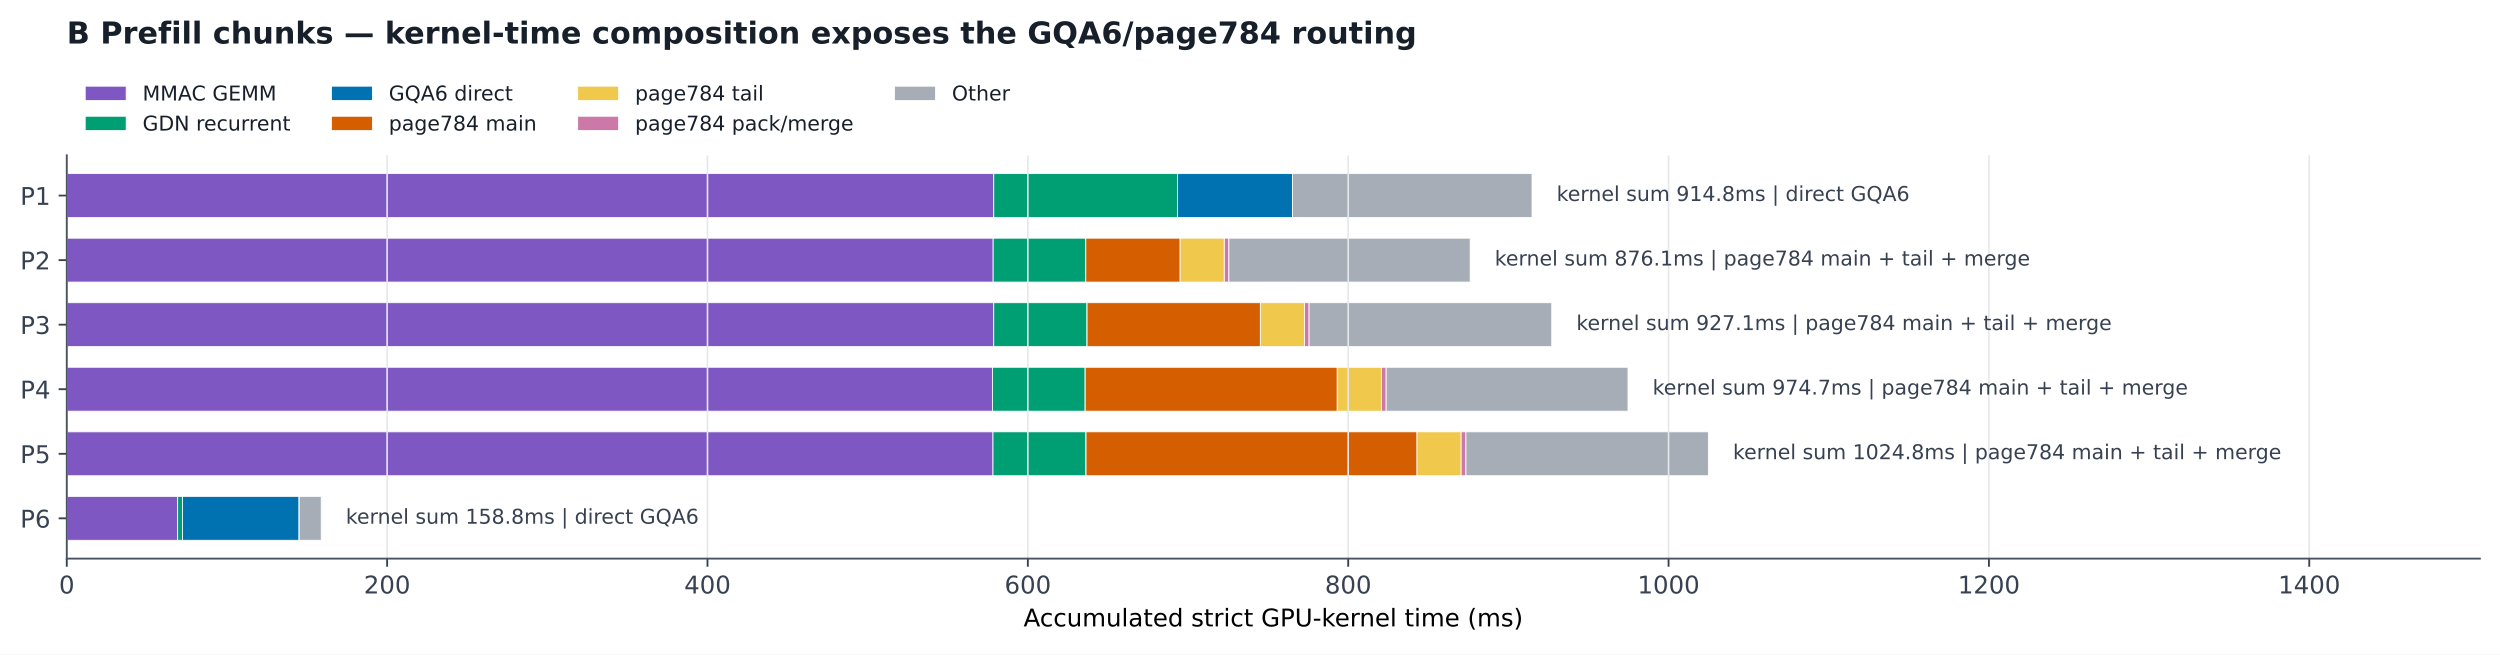
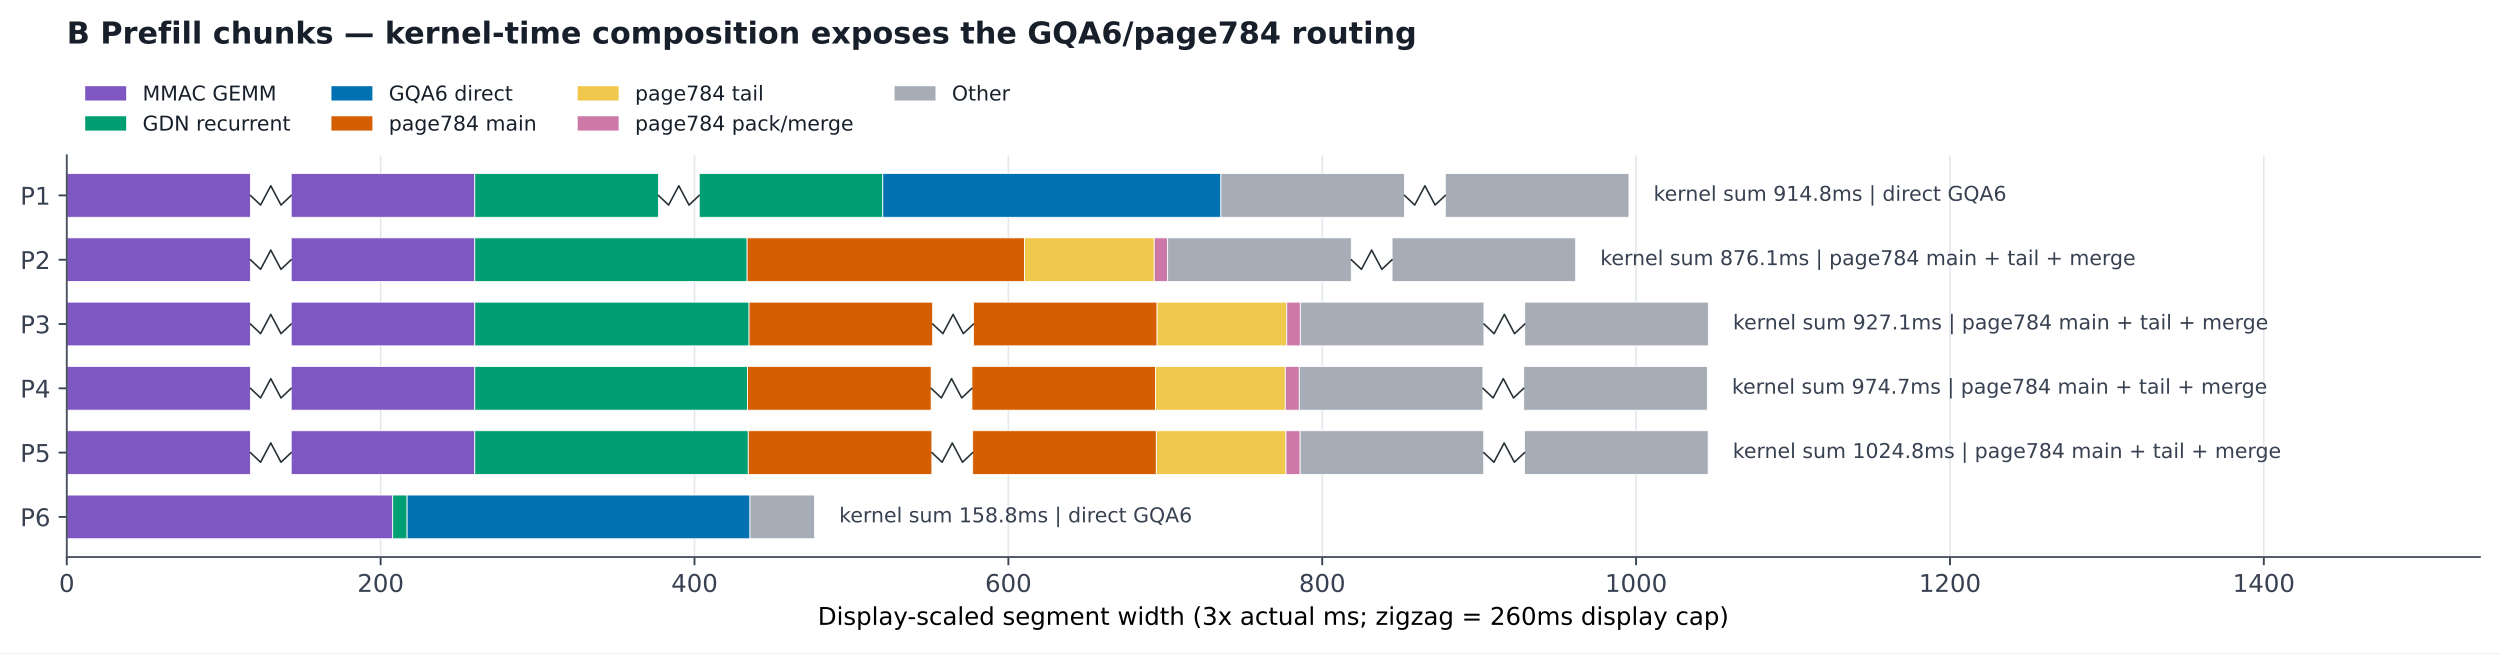
- <svg xmlns="http://www.w3.org/2000/svg" xmlns:xlink="http://www.w3.org/1999/xlink" width="1074.13pt" height="281.246pt" viewBox="0 0 1074.13 281.246" version="1.1">
+ <svg xmlns="http://www.w3.org/2000/svg" xmlns:xlink="http://www.w3.org/1999/xlink" width="1074.13pt" height="280.566pt" viewBox="0 0 1074.13 280.566" version="1.1">
  <defs>
    <style type="text/css">*{stroke-linejoin: round; stroke-linecap: butt}</style>
  </defs>
  <g id="figure_1">
    <g id="patch_1">
-       <path d="M 0 281.246 L 1074.13 281.246 L 1074.13 0 L 0 0 z " style="fill: #ffffff" />
+       <path d="M 0 280.566 L 1074.13 280.566 L 1074.13 0 L 0 0 z " style="fill: #ffffff" />
    </g>
    <g id="axes_1">
      <g id="patch_2">
-         <path d="M 28.69 240.006 L 1065.49 240.006 L 1065.49 66.72 L 28.69 66.72 z " style="fill: #ffffff" />
-       </g>
-       <g id="patch_3">
-         <path d="M 28.69 74.597 L 426.975 74.597 L 426.975 93.456 L 28.69 93.456 z " clip-path="url(#p456d6f9f83)" style="fill: #7e57c2; stroke: #ffffff; stroke-width: 0.35; stroke-linejoin: miter" />
-       </g>
-       <g id="patch_4">
-         <path d="M 28.69 102.331 L 426.709 102.331 L 426.709 121.191 L 28.69 121.191 z " clip-path="url(#p456d6f9f83)" style="fill: #7e57c2; stroke: #ffffff; stroke-width: 0.35; stroke-linejoin: miter" />
-       </g>
-       <g id="patch_5">
-         <path d="M 28.69 130.066 L 426.97 130.066 L 426.97 148.925 L 28.69 148.925 z " clip-path="url(#p456d6f9f83)" style="fill: #7e57c2; stroke: #ffffff; stroke-width: 0.35; stroke-linejoin: miter" />
-       </g>
-       <g id="patch_6">
-         <path d="M 28.69 157.8 L 426.386 157.8 L 426.386 176.66 L 28.69 176.66 z " clip-path="url(#p456d6f9f83)" style="fill: #7e57c2; stroke: #ffffff; stroke-width: 0.35; stroke-linejoin: miter" />
-       </g>
-       <g id="patch_7">
-         <path d="M 28.69 185.535 L 426.639 185.535 L 426.639 204.395 L 28.69 204.395 z " clip-path="url(#p456d6f9f83)" style="fill: #7e57c2; stroke: #ffffff; stroke-width: 0.35; stroke-linejoin: miter" />
-       </g>
-       <g id="patch_8">
-         <path d="M 28.69 213.27 L 76.334 213.27 L 76.334 232.129 L 28.69 232.129 z " clip-path="url(#p456d6f9f83)" style="fill: #7e57c2; stroke: #ffffff; stroke-width: 0.35; stroke-linejoin: miter" />
-       </g>
-       <g id="patch_9">
-         <path d="M 426.975 74.597 L 505.906 74.597 L 505.906 93.456 L 426.975 93.456 z " clip-path="url(#p456d6f9f83)" style="fill: #009e73; stroke: #ffffff; stroke-width: 0.35; stroke-linejoin: miter" />
-       </g>
-       <g id="patch_10">
-         <path d="M 426.709 102.331 L 466.52 102.331 L 466.52 121.191 L 426.709 121.191 z " clip-path="url(#p456d6f9f83)" style="fill: #009e73; stroke: #ffffff; stroke-width: 0.35; stroke-linejoin: miter" />
-       </g>
-       <g id="patch_11">
-         <path d="M 426.97 130.066 L 467.063 130.066 L 467.063 148.925 L 426.97 148.925 z " clip-path="url(#p456d6f9f83)" style="fill: #009e73; stroke: #ffffff; stroke-width: 0.35; stroke-linejoin: miter" />
-       </g>
-       <g id="patch_12">
-         <path d="M 426.386 157.8 L 466.254 157.8 L 466.254 176.66 L 426.386 176.66 z " clip-path="url(#p456d6f9f83)" style="fill: #009e73; stroke: #ffffff; stroke-width: 0.35; stroke-linejoin: miter" />
-       </g>
-       <g id="patch_13">
-         <path d="M 426.639 185.535 L 466.616 185.535 L 466.616 204.395 L 426.639 204.395 z " clip-path="url(#p456d6f9f83)" style="fill: #009e73; stroke: #ffffff; stroke-width: 0.35; stroke-linejoin: miter" />
-       </g>
-       <g id="patch_14">
-         <path d="M 76.334 213.27 L 78.44 213.27 L 78.44 232.129 L 76.334 232.129 z " clip-path="url(#p456d6f9f83)" style="fill: #009e73; stroke: #ffffff; stroke-width: 0.35; stroke-linejoin: miter" />
-       </g>
-       <g id="patch_15">
-         <path d="M 505.906 74.597 L 555.328 74.597 L 555.328 93.456 L 505.906 93.456 z " clip-path="url(#p456d6f9f83)" style="fill: #0072b2; stroke: #ffffff; stroke-width: 0.35; stroke-linejoin: miter" />
-       </g>
-       <g id="patch_16">
-         <path d="M 466.52 102.331 L 466.52 102.331 L 466.52 121.191 L 466.52 121.191 z " clip-path="url(#p456d6f9f83)" style="fill: #0072b2; stroke: #ffffff; stroke-width: 0.35; stroke-linejoin: miter" />
-       </g>
-       <g id="patch_17">
-         <path d="M 467.063 130.066 L 467.063 130.066 L 467.063 148.925 L 467.063 148.925 z " clip-path="url(#p456d6f9f83)" style="fill: #0072b2; stroke: #ffffff; stroke-width: 0.35; stroke-linejoin: miter" />
-       </g>
-       <g id="patch_18">
-         <path d="M 466.254 157.8 L 466.254 157.8 L 466.254 176.66 L 466.254 176.66 z " clip-path="url(#p456d6f9f83)" style="fill: #0072b2; stroke: #ffffff; stroke-width: 0.35; stroke-linejoin: miter" />
-       </g>
-       <g id="patch_19">
-         <path d="M 466.616 185.535 L 466.616 185.535 L 466.616 204.395 L 466.616 204.395 z " clip-path="url(#p456d6f9f83)" style="fill: #0072b2; stroke: #ffffff; stroke-width: 0.35; stroke-linejoin: miter" />
-       </g>
-       <g id="patch_20">
-         <path d="M 78.44 213.27 L 128.56 213.27 L 128.56 232.129 L 78.44 232.129 z " clip-path="url(#p456d6f9f83)" style="fill: #0072b2; stroke: #ffffff; stroke-width: 0.35; stroke-linejoin: miter" />
-       </g>
-       <g id="patch_21">
-         <path d="M 555.328 74.597 L 555.328 74.597 L 555.328 93.456 L 555.328 93.456 z " clip-path="url(#p456d6f9f83)" style="fill: #d55e00; stroke: #ffffff; stroke-width: 0.35; stroke-linejoin: miter" />
-       </g>
-       <g id="patch_22">
-         <path d="M 466.52 102.331 L 507.053 102.331 L 507.053 121.191 L 466.52 121.191 z " clip-path="url(#p456d6f9f83)" style="fill: #d55e00; stroke: #ffffff; stroke-width: 0.35; stroke-linejoin: miter" />
-       </g>
-       <g id="patch_23">
-         <path d="M 467.063 130.066 L 541.512 130.066 L 541.512 148.925 L 467.063 148.925 z " clip-path="url(#p456d6f9f83)" style="fill: #d55e00; stroke: #ffffff; stroke-width: 0.35; stroke-linejoin: miter" />
-       </g>
-       <g id="patch_24">
-         <path d="M 466.254 157.8 L 574.546 157.8 L 574.546 176.66 L 466.254 176.66 z " clip-path="url(#p456d6f9f83)" style="fill: #d55e00; stroke: #ffffff; stroke-width: 0.35; stroke-linejoin: miter" />
-       </g>
-       <g id="patch_25">
-         <path d="M 466.616 185.535 L 608.819 185.535 L 608.819 204.395 L 466.616 204.395 z " clip-path="url(#p456d6f9f83)" style="fill: #d55e00; stroke: #ffffff; stroke-width: 0.35; stroke-linejoin: miter" />
-       </g>
-       <g id="patch_26">
-         <path d="M 128.56 213.27 L 128.56 213.27 L 128.56 232.129 L 128.56 232.129 z " clip-path="url(#p456d6f9f83)" style="fill: #d55e00; stroke: #ffffff; stroke-width: 0.35; stroke-linejoin: miter" />
-       </g>
-       <g id="patch_27">
-         <path d="M 555.328 74.597 L 555.328 74.597 L 555.328 93.456 L 555.328 93.456 z " clip-path="url(#p456d6f9f83)" style="fill: #f0c84b; stroke: #ffffff; stroke-width: 0.35; stroke-linejoin: miter" />
-       </g>
-       <g id="patch_28">
-         <path d="M 507.053 102.331 L 526.021 102.331 L 526.021 121.191 L 507.053 121.191 z " clip-path="url(#p456d6f9f83)" style="fill: #f0c84b; stroke: #ffffff; stroke-width: 0.35; stroke-linejoin: miter" />
-       </g>
-       <g id="patch_29">
-         <path d="M 541.512 130.066 L 560.47 130.066 L 560.47 148.925 L 541.512 148.925 z " clip-path="url(#p456d6f9f83)" style="fill: #f0c84b; stroke: #ffffff; stroke-width: 0.35; stroke-linejoin: miter" />
-       </g>
-       <g id="patch_30">
-         <path d="M 574.546 157.8 L 593.507 157.8 L 593.507 176.66 L 574.546 176.66 z " clip-path="url(#p456d6f9f83)" style="fill: #f0c84b; stroke: #ffffff; stroke-width: 0.35; stroke-linejoin: miter" />
-       </g>
-       <g id="patch_31">
-         <path d="M 608.819 185.535 L 627.777 185.535 L 627.777 204.395 L 608.819 204.395 z " clip-path="url(#p456d6f9f83)" style="fill: #f0c84b; stroke: #ffffff; stroke-width: 0.35; stroke-linejoin: miter" />
-       </g>
-       <g id="patch_32">
-         <path d="M 128.56 213.27 L 128.56 213.27 L 128.56 232.129 L 128.56 232.129 z " clip-path="url(#p456d6f9f83)" style="fill: #f0c84b; stroke: #ffffff; stroke-width: 0.35; stroke-linejoin: miter" />
-       </g>
-       <g id="patch_33">
-         <path d="M 555.328 74.597 L 555.328 74.597 L 555.328 93.456 L 555.328 93.456 z " clip-path="url(#p456d6f9f83)" style="fill: #cc79a7; stroke: #ffffff; stroke-width: 0.35; stroke-linejoin: miter" />
-       </g>
-       <g id="patch_34">
-         <path d="M 526.021 102.331 L 527.989 102.331 L 527.989 121.191 L 526.021 121.191 z " clip-path="url(#p456d6f9f83)" style="fill: #cc79a7; stroke: #ffffff; stroke-width: 0.35; stroke-linejoin: miter" />
-       </g>
-       <g id="patch_35">
-         <path d="M 560.47 130.066 L 562.45 130.066 L 562.45 148.925 L 560.47 148.925 z " clip-path="url(#p456d6f9f83)" style="fill: #cc79a7; stroke: #ffffff; stroke-width: 0.35; stroke-linejoin: miter" />
-       </g>
-       <g id="patch_36">
-         <path d="M 593.507 157.8 L 595.558 157.8 L 595.558 176.66 L 593.507 176.66 z " clip-path="url(#p456d6f9f83)" style="fill: #cc79a7; stroke: #ffffff; stroke-width: 0.35; stroke-linejoin: miter" />
-       </g>
-       <g id="patch_37">
-         <path d="M 627.777 185.535 L 629.844 185.535 L 629.844 204.395 L 627.777 204.395 z " clip-path="url(#p456d6f9f83)" style="fill: #cc79a7; stroke: #ffffff; stroke-width: 0.35; stroke-linejoin: miter" />
-       </g>
-       <g id="patch_38">
-         <path d="M 128.56 213.27 L 128.56 213.27 L 128.56 232.129 L 128.56 232.129 z " clip-path="url(#p456d6f9f83)" style="fill: #cc79a7; stroke: #ffffff; stroke-width: 0.35; stroke-linejoin: miter" />
-       </g>
-       <g id="patch_39">
-         <path d="M 555.328 74.597 L 658.229 74.597 L 658.229 93.456 L 555.328 93.456 z " clip-path="url(#p456d6f9f83)" style="fill: #a7adb7; stroke: #ffffff; stroke-width: 0.35; stroke-linejoin: miter" />
-       </g>
-       <g id="patch_40">
-         <path d="M 527.989 102.331 L 631.649 102.331 L 631.649 121.191 L 527.989 121.191 z " clip-path="url(#p456d6f9f83)" style="fill: #a7adb7; stroke: #ffffff; stroke-width: 0.35; stroke-linejoin: miter" />
-       </g>
-       <g id="patch_41">
-         <path d="M 562.45 130.066 L 666.715 130.066 L 666.715 148.925 L 562.45 148.925 z " clip-path="url(#p456d6f9f83)" style="fill: #a7adb7; stroke: #ffffff; stroke-width: 0.35; stroke-linejoin: miter" />
-       </g>
-       <g id="patch_42">
-         <path d="M 595.558 157.8 L 699.469 157.8 L 699.469 176.66 L 595.558 176.66 z " clip-path="url(#p456d6f9f83)" style="fill: #a7adb7; stroke: #ffffff; stroke-width: 0.35; stroke-linejoin: miter" />
-       </g>
-       <g id="patch_43">
-         <path d="M 629.844 185.535 L 733.996 185.535 L 733.996 204.395 L 629.844 204.395 z " clip-path="url(#p456d6f9f83)" style="fill: #a7adb7; stroke: #ffffff; stroke-width: 0.35; stroke-linejoin: miter" />
-       </g>
-       <g id="patch_44">
-         <path d="M 128.56 213.27 L 138.006 213.27 L 138.006 232.129 L 128.56 232.129 z " clip-path="url(#p456d6f9f83)" style="fill: #a7adb7; stroke: #ffffff; stroke-width: 0.35; stroke-linejoin: miter" />
+         <path d="M 28.69 239.326 L 1065.49 239.326 L 1065.49 66.72 L 28.69 66.72 z " style="fill: #ffffff" />
      </g>
      <g id="matplotlib.axis_1">
        <g id="xtick_1">
          <g id="line2d_1">
-             <path d="M 28.69 240.006 L 28.69 66.72 " clip-path="url(#p456d6f9f83)" style="fill: none; stroke: #e5e7eb; stroke-width: 0.7; stroke-linecap: square" />
+             <path d="M 28.69 239.326 L 28.69 66.72 " clip-path="url(#p2d5be655ff)" style="fill: none; stroke: #e5e7eb; stroke-width: 0.7; stroke-linecap: square" />
          </g>
          <g id="line2d_2">
            <defs>
              <path id="mfb2130f386" d="M 0 0 L 0 3.5 " style="stroke: #374151; stroke-width: 0.8" />
            </defs>
            <g>
-               <use xlink:href="#mfb2130f386" x="28.69" y="240.006" style="fill: #374151; stroke: #374151; stroke-width: 0.8" />
+               <use xlink:href="#mfb2130f386" x="28.69" y="239.326" style="fill: #374151; stroke: #374151; stroke-width: 0.8" />
            </g>
          </g>
          <g id="text_1">
-             <text style="font-size: 10.5px; font-family: 'DejaVu Sans'; text-anchor: middle; fill: #374151" x="28.69" y="254.984" transform="rotate(-0 28.69 254.9841)">0</text>
+             <text style="font-size: 10.5px; font-family: 'DejaVu Sans'; text-anchor: middle; fill: #374151" x="28.69" y="254.304" transform="rotate(-0 28.69 254.3041)">0</text>
          </g>
        </g>
        <g id="xtick_2">
          <g id="line2d_3">
-             <path d="M 166.331 240.006 L 166.331 66.72 " clip-path="url(#p456d6f9f83)" style="fill: none; stroke: #e5e7eb; stroke-width: 0.7; stroke-linecap: square" />
+             <path d="M 163.542 239.326 L 163.542 66.72 " clip-path="url(#p2d5be655ff)" style="fill: none; stroke: #e5e7eb; stroke-width: 0.7; stroke-linecap: square" />
          </g>
          <g id="line2d_4">
            <g>
-               <use xlink:href="#mfb2130f386" x="166.331" y="240.006" style="fill: #374151; stroke: #374151; stroke-width: 0.8" />
+               <use xlink:href="#mfb2130f386" x="163.542" y="239.326" style="fill: #374151; stroke: #374151; stroke-width: 0.8" />
            </g>
          </g>
          <g id="text_2">
-             <text style="font-size: 10.5px; font-family: 'DejaVu Sans'; text-anchor: middle; fill: #374151" x="166.331" y="254.984" transform="rotate(-0 166.3314 254.9841)">200</text>
+             <text style="font-size: 10.5px; font-family: 'DejaVu Sans'; text-anchor: middle; fill: #374151" x="163.542" y="254.304" transform="rotate(-0 163.542 254.3041)">200</text>
          </g>
        </g>
        <g id="xtick_3">
          <g id="line2d_5">
-             <path d="M 303.973 240.006 L 303.973 66.72 " clip-path="url(#p456d6f9f83)" style="fill: none; stroke: #e5e7eb; stroke-width: 0.7; stroke-linecap: square" />
+             <path d="M 298.394 239.326 L 298.394 66.72 " clip-path="url(#p2d5be655ff)" style="fill: none; stroke: #e5e7eb; stroke-width: 0.7; stroke-linecap: square" />
          </g>
          <g id="line2d_6">
            <g>
-               <use xlink:href="#mfb2130f386" x="303.973" y="240.006" style="fill: #374151; stroke: #374151; stroke-width: 0.8" />
+               <use xlink:href="#mfb2130f386" x="298.394" y="239.326" style="fill: #374151; stroke: #374151; stroke-width: 0.8" />
            </g>
          </g>
          <g id="text_3">
-             <text style="font-size: 10.5px; font-family: 'DejaVu Sans'; text-anchor: middle; fill: #374151" x="303.973" y="254.984" transform="rotate(-0 303.9728 254.9841)">400</text>
+             <text style="font-size: 10.5px; font-family: 'DejaVu Sans'; text-anchor: middle; fill: #374151" x="298.394" y="254.304" transform="rotate(-0 298.394 254.3041)">400</text>
          </g>
        </g>
        <g id="xtick_4">
          <g id="line2d_7">
-             <path d="M 441.614 240.006 L 441.614 66.72 " clip-path="url(#p456d6f9f83)" style="fill: none; stroke: #e5e7eb; stroke-width: 0.7; stroke-linecap: square" />
+             <path d="M 433.246 239.326 L 433.246 66.72 " clip-path="url(#p2d5be655ff)" style="fill: none; stroke: #e5e7eb; stroke-width: 0.7; stroke-linecap: square" />
          </g>
          <g id="line2d_8">
            <g>
-               <use xlink:href="#mfb2130f386" x="441.614" y="240.006" style="fill: #374151; stroke: #374151; stroke-width: 0.8" />
+               <use xlink:href="#mfb2130f386" x="433.246" y="239.326" style="fill: #374151; stroke: #374151; stroke-width: 0.8" />
            </g>
          </g>
          <g id="text_4">
-             <text style="font-size: 10.5px; font-family: 'DejaVu Sans'; text-anchor: middle; fill: #374151" x="441.614" y="254.984" transform="rotate(-0 441.6141 254.9841)">600</text>
+             <text style="font-size: 10.5px; font-family: 'DejaVu Sans'; text-anchor: middle; fill: #374151" x="433.246" y="254.304" transform="rotate(-0 433.246 254.3041)">600</text>
          </g>
        </g>
        <g id="xtick_5">
          <g id="line2d_9">
-             <path d="M 579.256 240.006 L 579.256 66.72 " clip-path="url(#p456d6f9f83)" style="fill: none; stroke: #e5e7eb; stroke-width: 0.7; stroke-linecap: square" />
+             <path d="M 568.098 239.326 L 568.098 66.72 " clip-path="url(#p2d5be655ff)" style="fill: none; stroke: #e5e7eb; stroke-width: 0.7; stroke-linecap: square" />
          </g>
          <g id="line2d_10">
            <g>
-               <use xlink:href="#mfb2130f386" x="579.256" y="240.006" style="fill: #374151; stroke: #374151; stroke-width: 0.8" />
+               <use xlink:href="#mfb2130f386" x="568.098" y="239.326" style="fill: #374151; stroke: #374151; stroke-width: 0.8" />
            </g>
          </g>
          <g id="text_5">
-             <text style="font-size: 10.5px; font-family: 'DejaVu Sans'; text-anchor: middle; fill: #374151" x="579.256" y="254.984" transform="rotate(-0 579.2555 254.9841)">800</text>
+             <text style="font-size: 10.5px; font-family: 'DejaVu Sans'; text-anchor: middle; fill: #374151" x="568.098" y="254.304" transform="rotate(-0 568.098 254.3041)">800</text>
          </g>
        </g>
        <g id="xtick_6">
          <g id="line2d_11">
-             <path d="M 716.897 240.006 L 716.897 66.72 " clip-path="url(#p456d6f9f83)" style="fill: none; stroke: #e5e7eb; stroke-width: 0.7; stroke-linecap: square" />
+             <path d="M 702.95 239.326 L 702.95 66.72 " clip-path="url(#p2d5be655ff)" style="fill: none; stroke: #e5e7eb; stroke-width: 0.7; stroke-linecap: square" />
          </g>
          <g id="line2d_12">
            <g>
-               <use xlink:href="#mfb2130f386" x="716.897" y="240.006" style="fill: #374151; stroke: #374151; stroke-width: 0.8" />
+               <use xlink:href="#mfb2130f386" x="702.95" y="239.326" style="fill: #374151; stroke: #374151; stroke-width: 0.8" />
            </g>
          </g>
          <g id="text_6">
-             <text style="font-size: 10.5px; font-family: 'DejaVu Sans'; text-anchor: middle; fill: #374151" x="716.897" y="254.984" transform="rotate(-0 716.8969 254.9841)">1000</text>
+             <text style="font-size: 10.5px; font-family: 'DejaVu Sans'; text-anchor: middle; fill: #374151" x="702.95" y="254.304" transform="rotate(-0 702.95 254.3041)">1000</text>
          </g>
        </g>
        <g id="xtick_7">
          <g id="line2d_13">
-             <path d="M 854.538 240.006 L 854.538 66.72 " clip-path="url(#p456d6f9f83)" style="fill: none; stroke: #e5e7eb; stroke-width: 0.7; stroke-linecap: square" />
+             <path d="M 837.802 239.326 L 837.802 66.72 " clip-path="url(#p2d5be655ff)" style="fill: none; stroke: #e5e7eb; stroke-width: 0.7; stroke-linecap: square" />
          </g>
          <g id="line2d_14">
            <g>
-               <use xlink:href="#mfb2130f386" x="854.538" y="240.006" style="fill: #374151; stroke: #374151; stroke-width: 0.8" />
+               <use xlink:href="#mfb2130f386" x="837.802" y="239.326" style="fill: #374151; stroke: #374151; stroke-width: 0.8" />
            </g>
          </g>
          <g id="text_7">
-             <text style="font-size: 10.5px; font-family: 'DejaVu Sans'; text-anchor: middle; fill: #374151" x="854.538" y="254.984" transform="rotate(-0 854.5383 254.9841)">1200</text>
+             <text style="font-size: 10.5px; font-family: 'DejaVu Sans'; text-anchor: middle; fill: #374151" x="837.802" y="254.304" transform="rotate(-0 837.802 254.3041)">1200</text>
          </g>
        </g>
        <g id="xtick_8">
          <g id="line2d_15">
-             <path d="M 992.18 240.006 L 992.18 66.72 " clip-path="url(#p456d6f9f83)" style="fill: none; stroke: #e5e7eb; stroke-width: 0.7; stroke-linecap: square" />
+             <path d="M 972.654 239.326 L 972.654 66.72 " clip-path="url(#p2d5be655ff)" style="fill: none; stroke: #e5e7eb; stroke-width: 0.7; stroke-linecap: square" />
          </g>
          <g id="line2d_16">
            <g>
-               <use xlink:href="#mfb2130f386" x="992.18" y="240.006" style="fill: #374151; stroke: #374151; stroke-width: 0.8" />
+               <use xlink:href="#mfb2130f386" x="972.654" y="239.326" style="fill: #374151; stroke: #374151; stroke-width: 0.8" />
            </g>
          </g>
          <g id="text_8">
-             <text style="font-size: 10.5px; font-family: 'DejaVu Sans'; text-anchor: middle; fill: #374151" x="992.18" y="254.984" transform="rotate(-0 992.1796 254.9841)">1400</text>
+             <text style="font-size: 10.5px; font-family: 'DejaVu Sans'; text-anchor: middle; fill: #374151" x="972.654" y="254.304" transform="rotate(-0 972.654 254.3041)">1400</text>
          </g>
        </g>
        <g id="text_9">
-           <text style="font-size: 10.5px; font-family: 'DejaVu Sans'; text-anchor: middle" x="547.09" y="269.146" transform="rotate(-0 547.09 269.1461)">Accumulated strict GPU-kernel time (ms)</text>
+           <text style="font-size: 10.5px; font-family: 'DejaVu Sans'; text-anchor: middle" x="547.09" y="268.466" transform="rotate(-0 547.09 268.4662)">Display-scaled segment width (3x actual ms; zigzag = 260ms display cap)</text>
        </g>
      </g>
      <g id="matplotlib.axis_2">
        <g id="ytick_1">
          <g id="line2d_17">
            <defs>
              <path id="m59149c956e" d="M 0 0 L -3.5 0 " style="stroke: #374151; stroke-width: 0.8" />
            </defs>
            <g>
-               <use xlink:href="#m59149c956e" x="28.69" y="84.026" style="fill: #374151; stroke: #374151; stroke-width: 0.8" />
+               <use xlink:href="#m59149c956e" x="28.69" y="83.958" style="fill: #374151; stroke: #374151; stroke-width: 0.8" />
            </g>
          </g>
          <g id="text_10">
-             <text style="font-size: 10.5px; font-family: 'DejaVu Sans'; text-anchor: end; fill: #374151" x="21.69" y="88.016" transform="rotate(-0 21.69 88.01557)">P1</text>
+             <text style="font-size: 10.5px; font-family: 'DejaVu Sans'; text-anchor: end; fill: #374151" x="21.69" y="87.948" transform="rotate(-0 21.69 87.94766)">P1</text>
          </g>
        </g>
        <g id="ytick_2">
          <g id="line2d_18">
            <g>
-               <use xlink:href="#m59149c956e" x="28.69" y="111.761" style="fill: #374151; stroke: #374151; stroke-width: 0.8" />
+               <use xlink:href="#m59149c956e" x="28.69" y="111.584" style="fill: #374151; stroke: #374151; stroke-width: 0.8" />
            </g>
          </g>
          <g id="text_11">
-             <text style="font-size: 10.5px; font-family: 'DejaVu Sans'; text-anchor: end; fill: #374151" x="21.69" y="115.75" transform="rotate(-0 21.69 115.7502)">P2</text>
+             <text style="font-size: 10.5px; font-family: 'DejaVu Sans'; text-anchor: end; fill: #374151" x="21.69" y="115.573" transform="rotate(-0 21.69 115.5734)">P2</text>
          </g>
        </g>
        <g id="ytick_3">
          <g id="line2d_19">
            <g>
-               <use xlink:href="#m59149c956e" x="28.69" y="139.496" style="fill: #374151; stroke: #374151; stroke-width: 0.8" />
+               <use xlink:href="#m59149c956e" x="28.69" y="139.21" style="fill: #374151; stroke: #374151; stroke-width: 0.8" />
            </g>
          </g>
          <g id="text_12">
-             <text style="font-size: 10.5px; font-family: 'DejaVu Sans'; text-anchor: end; fill: #374151" x="21.69" y="143.485" transform="rotate(-0 21.69 143.4848)">P3</text>
+             <text style="font-size: 10.5px; font-family: 'DejaVu Sans'; text-anchor: end; fill: #374151" x="21.69" y="143.199" transform="rotate(-0 21.69 143.1992)">P3</text>
          </g>
        </g>
        <g id="ytick_4">
          <g id="line2d_20">
            <g>
-               <use xlink:href="#m59149c956e" x="28.69" y="167.23" style="fill: #374151; stroke: #374151; stroke-width: 0.8" />
+               <use xlink:href="#m59149c956e" x="28.69" y="166.836" style="fill: #374151; stroke: #374151; stroke-width: 0.8" />
            </g>
          </g>
          <g id="text_13">
-             <text style="font-size: 10.5px; font-family: 'DejaVu Sans'; text-anchor: end; fill: #374151" x="21.69" y="171.219" transform="rotate(-0 21.69 171.2193)">P4</text>
+             <text style="font-size: 10.5px; font-family: 'DejaVu Sans'; text-anchor: end; fill: #374151" x="21.69" y="170.825" transform="rotate(-0 21.69 170.8249)">P4</text>
          </g>
        </g>
        <g id="ytick_5">
          <g id="line2d_21">
            <g>
-               <use xlink:href="#m59149c956e" x="28.69" y="194.965" style="fill: #374151; stroke: #374151; stroke-width: 0.8" />
+               <use xlink:href="#m59149c956e" x="28.69" y="194.462" style="fill: #374151; stroke: #374151; stroke-width: 0.8" />
            </g>
          </g>
          <g id="text_14">
-             <text style="font-size: 10.5px; font-family: 'DejaVu Sans'; text-anchor: end; fill: #374151" x="21.69" y="198.954" transform="rotate(-0 21.69 198.9539)">P5</text>
+             <text style="font-size: 10.5px; font-family: 'DejaVu Sans'; text-anchor: end; fill: #374151" x="21.69" y="198.451" transform="rotate(-0 21.69 198.4507)">P5</text>
          </g>
        </g>
        <g id="ytick_6">
          <g id="line2d_22">
            <g>
-               <use xlink:href="#m59149c956e" x="28.69" y="222.699" style="fill: #374151; stroke: #374151; stroke-width: 0.8" />
+               <use xlink:href="#m59149c956e" x="28.69" y="222.087" style="fill: #374151; stroke: #374151; stroke-width: 0.8" />
            </g>
          </g>
          <g id="text_15">
-             <text style="font-size: 10.5px; font-family: 'DejaVu Sans'; text-anchor: end; fill: #374151" x="21.69" y="226.689" transform="rotate(-0 21.69 226.6885)">P6</text>
-           </g>
-         </g>
+             <text style="font-size: 10.5px; font-family: 'DejaVu Sans'; text-anchor: end; fill: #374151" x="21.69" y="226.076" transform="rotate(-0 21.69 226.0765)">P6</text>
+           </g>
+         </g>
+       </g>
+       <g id="patch_3">
+         <path d="M 28.69 74.566 L 107.578 74.566 L 107.578 93.351 L 28.69 93.351 z " clip-path="url(#p2d5be655ff)" style="fill: #7e57c2; stroke: #ffffff; stroke-width: 0.35; stroke-linejoin: miter" />
+       </g>
+       <g id="patch_4">
+         <path d="M 125.109 74.566 L 203.998 74.566 L 203.998 93.351 L 125.109 93.351 z " clip-path="url(#p2d5be655ff)" style="fill: #7e57c2; stroke: #ffffff; stroke-width: 0.35; stroke-linejoin: miter" />
+       </g>
+       <g id="patch_5">
+         <path d="M 28.69 102.191 L 107.578 102.191 L 107.578 120.977 L 28.69 120.977 z " clip-path="url(#p2d5be655ff)" style="fill: #7e57c2; stroke: #ffffff; stroke-width: 0.35; stroke-linejoin: miter" />
+       </g>
+       <g id="patch_6">
+         <path d="M 125.109 102.191 L 203.998 102.191 L 203.998 120.977 L 125.109 120.977 z " clip-path="url(#p2d5be655ff)" style="fill: #7e57c2; stroke: #ffffff; stroke-width: 0.35; stroke-linejoin: miter" />
+       </g>
+       <g id="patch_7">
+         <path d="M 28.69 129.817 L 107.578 129.817 L 107.578 148.603 L 28.69 148.603 z " clip-path="url(#p2d5be655ff)" style="fill: #7e57c2; stroke: #ffffff; stroke-width: 0.35; stroke-linejoin: miter" />
+       </g>
+       <g id="patch_8">
+         <path d="M 125.109 129.817 L 203.998 129.817 L 203.998 148.603 L 125.109 148.603 z " clip-path="url(#p2d5be655ff)" style="fill: #7e57c2; stroke: #ffffff; stroke-width: 0.35; stroke-linejoin: miter" />
+       </g>
+       <g id="patch_9">
+         <path d="M 28.69 157.443 L 107.578 157.443 L 107.578 176.229 L 28.69 176.229 z " clip-path="url(#p2d5be655ff)" style="fill: #7e57c2; stroke: #ffffff; stroke-width: 0.35; stroke-linejoin: miter" />
+       </g>
+       <g id="patch_10">
+         <path d="M 125.109 157.443 L 203.998 157.443 L 203.998 176.229 L 125.109 176.229 z " clip-path="url(#p2d5be655ff)" style="fill: #7e57c2; stroke: #ffffff; stroke-width: 0.35; stroke-linejoin: miter" />
+       </g>
+       <g id="patch_11">
+         <path d="M 28.69 185.069 L 107.578 185.069 L 107.578 203.854 L 28.69 203.854 z " clip-path="url(#p2d5be655ff)" style="fill: #7e57c2; stroke: #ffffff; stroke-width: 0.35; stroke-linejoin: miter" />
+       </g>
+       <g id="patch_12">
+         <path d="M 125.109 185.069 L 203.998 185.069 L 203.998 203.854 L 125.109 203.854 z " clip-path="url(#p2d5be655ff)" style="fill: #7e57c2; stroke: #ffffff; stroke-width: 0.35; stroke-linejoin: miter" />
+       </g>
+       <g id="patch_13">
+         <path d="M 28.69 212.695 L 168.726 212.695 L 168.726 231.48 L 28.69 231.48 z " clip-path="url(#p2d5be655ff)" style="fill: #7e57c2; stroke: #ffffff; stroke-width: 0.35; stroke-linejoin: miter" />
+       </g>
+       <g id="patch_14">
+         <path d="M 203.998 74.566 L 282.886 74.566 L 282.886 93.351 L 203.998 93.351 z " clip-path="url(#p2d5be655ff)" style="fill: #009e73; stroke: #ffffff; stroke-width: 0.35; stroke-linejoin: miter" />
+       </g>
+       <g id="patch_15">
+         <path d="M 300.417 74.566 L 379.305 74.566 L 379.305 93.351 L 300.417 93.351 z " clip-path="url(#p2d5be655ff)" style="fill: #009e73; stroke: #ffffff; stroke-width: 0.35; stroke-linejoin: miter" />
+       </g>
+       <g id="patch_16">
+         <path d="M 203.998 102.191 L 321.011 102.191 L 321.011 120.977 L 203.998 120.977 z " clip-path="url(#p2d5be655ff)" style="fill: #009e73; stroke: #ffffff; stroke-width: 0.35; stroke-linejoin: miter" />
+       </g>
+       <g id="patch_17">
+         <path d="M 203.998 129.817 L 321.84 129.817 L 321.84 148.603 L 203.998 148.603 z " clip-path="url(#p2d5be655ff)" style="fill: #009e73; stroke: #ffffff; stroke-width: 0.35; stroke-linejoin: miter" />
+       </g>
+       <g id="patch_18">
+         <path d="M 203.998 157.443 L 321.179 157.443 L 321.179 176.229 L 203.998 176.229 z " clip-path="url(#p2d5be655ff)" style="fill: #009e73; stroke: #ffffff; stroke-width: 0.35; stroke-linejoin: miter" />
+       </g>
+       <g id="patch_19">
+         <path d="M 203.998 185.069 L 321.497 185.069 L 321.497 203.854 L 203.998 203.854 z " clip-path="url(#p2d5be655ff)" style="fill: #009e73; stroke: #ffffff; stroke-width: 0.35; stroke-linejoin: miter" />
+       </g>
+       <g id="patch_20">
+         <path d="M 168.726 212.695 L 174.915 212.695 L 174.915 231.48 L 168.726 231.48 z " clip-path="url(#p2d5be655ff)" style="fill: #009e73; stroke: #ffffff; stroke-width: 0.35; stroke-linejoin: miter" />
+       </g>
+       <g id="patch_21">
+         <path d="M 379.305 74.566 L 524.568 74.566 L 524.568 93.351 L 379.305 93.351 z " clip-path="url(#p2d5be655ff)" style="fill: #0072b2; stroke: #ffffff; stroke-width: 0.35; stroke-linejoin: miter" />
+       </g>
+       <g id="patch_22">
+         <path d="M 174.915 212.695 L 322.229 212.695 L 322.229 231.48 L 174.915 231.48 z " clip-path="url(#p2d5be655ff)" style="fill: #0072b2; stroke: #ffffff; stroke-width: 0.35; stroke-linejoin: miter" />
+       </g>
+       <g id="patch_23">
+         <path d="M 321.011 102.191 L 440.144 102.191 L 440.144 120.977 L 321.011 120.977 z " clip-path="url(#p2d5be655ff)" style="fill: #d55e00; stroke: #ffffff; stroke-width: 0.35; stroke-linejoin: miter" />
+       </g>
+       <g id="patch_24">
+         <path d="M 321.84 129.817 L 400.729 129.817 L 400.729 148.603 L 321.84 148.603 z " clip-path="url(#p2d5be655ff)" style="fill: #d55e00; stroke: #ffffff; stroke-width: 0.35; stroke-linejoin: miter" />
+       </g>
+       <g id="patch_25">
+         <path d="M 418.259 129.817 L 497.148 129.817 L 497.148 148.603 L 418.259 148.603 z " clip-path="url(#p2d5be655ff)" style="fill: #d55e00; stroke: #ffffff; stroke-width: 0.35; stroke-linejoin: miter" />
+       </g>
+       <g id="patch_26">
+         <path d="M 321.179 157.443 L 400.067 157.443 L 400.067 176.229 L 321.179 176.229 z " clip-path="url(#p2d5be655ff)" style="fill: #d55e00; stroke: #ffffff; stroke-width: 0.35; stroke-linejoin: miter" />
+       </g>
+       <g id="patch_27">
+         <path d="M 417.598 157.443 L 496.487 157.443 L 496.487 176.229 L 417.598 176.229 z " clip-path="url(#p2d5be655ff)" style="fill: #d55e00; stroke: #ffffff; stroke-width: 0.35; stroke-linejoin: miter" />
+       </g>
+       <g id="patch_28">
+         <path d="M 321.497 185.069 L 400.385 185.069 L 400.385 203.854 L 321.497 203.854 z " clip-path="url(#p2d5be655ff)" style="fill: #d55e00; stroke: #ffffff; stroke-width: 0.35; stroke-linejoin: miter" />
+       </g>
+       <g id="patch_29">
+         <path d="M 417.916 185.069 L 496.804 185.069 L 496.804 203.854 L 417.916 203.854 z " clip-path="url(#p2d5be655ff)" style="fill: #d55e00; stroke: #ffffff; stroke-width: 0.35; stroke-linejoin: miter" />
+       </g>
+       <g id="patch_30">
+         <path d="M 440.144 102.191 L 495.897 102.191 L 495.897 120.977 L 440.144 120.977 z " clip-path="url(#p2d5be655ff)" style="fill: #f0c84b; stroke: #ffffff; stroke-width: 0.35; stroke-linejoin: miter" />
+       </g>
+       <g id="patch_31">
+         <path d="M 497.148 129.817 L 552.869 129.817 L 552.869 148.603 L 497.148 148.603 z " clip-path="url(#p2d5be655ff)" style="fill: #f0c84b; stroke: #ffffff; stroke-width: 0.35; stroke-linejoin: miter" />
+       </g>
+       <g id="patch_32">
+         <path d="M 496.487 157.443 L 552.217 157.443 L 552.217 176.229 L 496.487 176.229 z " clip-path="url(#p2d5be655ff)" style="fill: #f0c84b; stroke: #ffffff; stroke-width: 0.35; stroke-linejoin: miter" />
+       </g>
+       <g id="patch_33">
+         <path d="M 496.804 185.069 L 552.526 185.069 L 552.526 203.854 L 496.804 203.854 z " clip-path="url(#p2d5be655ff)" style="fill: #f0c84b; stroke: #ffffff; stroke-width: 0.35; stroke-linejoin: miter" />
+       </g>
+       <g id="patch_34">
+         <path d="M 495.897 102.191 L 501.679 102.191 L 501.679 120.977 L 495.897 120.977 z " clip-path="url(#p2d5be655ff)" style="fill: #cc79a7; stroke: #ffffff; stroke-width: 0.35; stroke-linejoin: miter" />
+       </g>
+       <g id="patch_35">
+         <path d="M 552.869 129.817 L 558.689 129.817 L 558.689 148.603 L 552.869 148.603 z " clip-path="url(#p2d5be655ff)" style="fill: #cc79a7; stroke: #ffffff; stroke-width: 0.35; stroke-linejoin: miter" />
+       </g>
+       <g id="patch_36">
+         <path d="M 552.217 157.443 L 558.247 157.443 L 558.247 176.229 L 552.217 176.229 z " clip-path="url(#p2d5be655ff)" style="fill: #cc79a7; stroke: #ffffff; stroke-width: 0.35; stroke-linejoin: miter" />
+       </g>
+       <g id="patch_37">
+         <path d="M 552.526 185.069 L 558.601 185.069 L 558.601 203.854 L 552.526 203.854 z " clip-path="url(#p2d5be655ff)" style="fill: #cc79a7; stroke: #ffffff; stroke-width: 0.35; stroke-linejoin: miter" />
+       </g>
+       <g id="patch_38">
+         <path d="M 524.568 74.566 L 603.456 74.566 L 603.456 93.351 L 524.568 93.351 z " clip-path="url(#p2d5be655ff)" style="fill: #a7adb7; stroke: #ffffff; stroke-width: 0.35; stroke-linejoin: miter" />
+       </g>
+       <g id="patch_39">
+         <path d="M 620.987 74.566 L 699.876 74.566 L 699.876 93.351 L 620.987 93.351 z " clip-path="url(#p2d5be655ff)" style="fill: #a7adb7; stroke: #ffffff; stroke-width: 0.35; stroke-linejoin: miter" />
+       </g>
+       <g id="patch_40">
+         <path d="M 501.679 102.191 L 580.567 102.191 L 580.567 120.977 L 501.679 120.977 z " clip-path="url(#p2d5be655ff)" style="fill: #a7adb7; stroke: #ffffff; stroke-width: 0.35; stroke-linejoin: miter" />
+       </g>
+       <g id="patch_41">
+         <path d="M 598.098 102.191 L 676.987 102.191 L 676.987 120.977 L 598.098 120.977 z " clip-path="url(#p2d5be655ff)" style="fill: #a7adb7; stroke: #ffffff; stroke-width: 0.35; stroke-linejoin: miter" />
+       </g>
+       <g id="patch_42">
+         <path d="M 558.689 129.817 L 637.577 129.817 L 637.577 148.603 L 558.689 148.603 z " clip-path="url(#p2d5be655ff)" style="fill: #a7adb7; stroke: #ffffff; stroke-width: 0.35; stroke-linejoin: miter" />
+       </g>
+       <g id="patch_43">
+         <path d="M 655.108 129.817 L 733.996 129.817 L 733.996 148.603 L 655.108 148.603 z " clip-path="url(#p2d5be655ff)" style="fill: #a7adb7; stroke: #ffffff; stroke-width: 0.35; stroke-linejoin: miter" />
+       </g>
+       <g id="patch_44">
+         <path d="M 558.247 157.443 L 637.135 157.443 L 637.135 176.229 L 558.247 176.229 z " clip-path="url(#p2d5be655ff)" style="fill: #a7adb7; stroke: #ffffff; stroke-width: 0.35; stroke-linejoin: miter" />
      </g>
      <g id="patch_45">
-         <path d="M 28.69 240.006 L 28.69 66.72 " style="fill: none; stroke: #485260; stroke-width: 0.8; stroke-linejoin: miter; stroke-linecap: square" />
+         <path d="M 654.666 157.443 L 733.555 157.443 L 733.555 176.229 L 654.666 176.229 z " clip-path="url(#p2d5be655ff)" style="fill: #a7adb7; stroke: #ffffff; stroke-width: 0.35; stroke-linejoin: miter" />
      </g>
      <g id="patch_46">
-         <path d="M 28.69 240.006 L 1065.49 240.006 " style="fill: none; stroke: #485260; stroke-width: 0.8; stroke-linejoin: miter; stroke-linecap: square" />
+         <path d="M 558.601 185.069 L 637.49 185.069 L 637.49 203.854 L 558.601 203.854 z " clip-path="url(#p2d5be655ff)" style="fill: #a7adb7; stroke: #ffffff; stroke-width: 0.35; stroke-linejoin: miter" />
+       </g>
+       <g id="patch_47">
+         <path d="M 655.02 185.069 L 733.909 185.069 L 733.909 203.854 L 655.02 203.854 z " clip-path="url(#p2d5be655ff)" style="fill: #a7adb7; stroke: #ffffff; stroke-width: 0.35; stroke-linejoin: miter" />
+       </g>
+       <g id="patch_48">
+         <path d="M 322.229 212.695 L 349.992 212.695 L 349.992 231.48 L 322.229 231.48 z " clip-path="url(#p2d5be655ff)" style="fill: #a7adb7; stroke: #ffffff; stroke-width: 0.35; stroke-linejoin: miter" />
+       </g>
+       <g id="line2d_23">
+         <path d="M 107.578 83.958 L 111.961 88.091 L 116.344 79.826 L 120.726 88.091 L 125.109 83.958 " clip-path="url(#p2d5be655ff)" style="fill: none; stroke: #263238; stroke-width: 0.7; stroke-linecap: round" />
+       </g>
+       <g id="line2d_24">
+         <path d="M 107.578 111.584 L 111.961 115.717 L 116.344 107.451 L 120.726 115.717 L 125.109 111.584 " clip-path="url(#p2d5be655ff)" style="fill: none; stroke: #263238; stroke-width: 0.7; stroke-linecap: round" />
+       </g>
+       <g id="line2d_25">
+         <path d="M 107.578 139.21 L 111.961 143.343 L 116.344 135.077 L 120.726 143.343 L 125.109 139.21 " clip-path="url(#p2d5be655ff)" style="fill: none; stroke: #263238; stroke-width: 0.7; stroke-linecap: round" />
+       </g>
+       <g id="line2d_26">
+         <path d="M 107.578 166.836 L 111.961 170.969 L 116.344 162.703 L 120.726 170.969 L 125.109 166.836 " clip-path="url(#p2d5be655ff)" style="fill: none; stroke: #263238; stroke-width: 0.7; stroke-linecap: round" />
+       </g>
+       <g id="line2d_27">
+         <path d="M 107.578 194.462 L 111.961 198.594 L 116.344 190.329 L 120.726 198.594 L 125.109 194.462 " clip-path="url(#p2d5be655ff)" style="fill: none; stroke: #263238; stroke-width: 0.7; stroke-linecap: round" />
+       </g>
+       <g id="line2d_28">
+         <path d="M 282.886 83.958 L 287.269 88.091 L 291.651 79.826 L 296.034 88.091 L 300.417 83.958 " clip-path="url(#p2d5be655ff)" style="fill: none; stroke: #263238; stroke-width: 0.7; stroke-linecap: round" />
+       </g>
+       <g id="line2d_29">
+         <path d="M 400.729 139.21 L 405.111 143.343 L 409.494 135.077 L 413.877 143.343 L 418.259 139.21 " clip-path="url(#p2d5be655ff)" style="fill: none; stroke: #263238; stroke-width: 0.7; stroke-linecap: round" />
+       </g>
+       <g id="line2d_30">
+         <path d="M 400.067 166.836 L 404.45 170.969 L 408.833 162.703 L 413.215 170.969 L 417.598 166.836 " clip-path="url(#p2d5be655ff)" style="fill: none; stroke: #263238; stroke-width: 0.7; stroke-linecap: round" />
+       </g>
+       <g id="line2d_31">
+         <path d="M 400.385 194.462 L 404.768 198.594 L 409.151 190.329 L 413.533 198.594 L 417.916 194.462 " clip-path="url(#p2d5be655ff)" style="fill: none; stroke: #263238; stroke-width: 0.7; stroke-linecap: round" />
+       </g>
+       <g id="line2d_32">
+         <path d="M 603.456 83.958 L 607.839 88.091 L 612.222 79.826 L 616.604 88.091 L 620.987 83.958 " clip-path="url(#p2d5be655ff)" style="fill: none; stroke: #263238; stroke-width: 0.7; stroke-linecap: round" />
+       </g>
+       <g id="line2d_33">
+         <path d="M 580.567 111.584 L 584.95 115.717 L 589.333 107.451 L 593.715 115.717 L 598.098 111.584 " clip-path="url(#p2d5be655ff)" style="fill: none; stroke: #263238; stroke-width: 0.7; stroke-linecap: round" />
+       </g>
+       <g id="line2d_34">
+         <path d="M 637.577 139.21 L 641.96 143.343 L 646.342 135.077 L 650.725 143.343 L 655.108 139.21 " clip-path="url(#p2d5be655ff)" style="fill: none; stroke: #263238; stroke-width: 0.7; stroke-linecap: round" />
+       </g>
+       <g id="line2d_35">
+         <path d="M 637.135 166.836 L 641.518 170.969 L 645.901 162.703 L 650.284 170.969 L 654.666 166.836 " clip-path="url(#p2d5be655ff)" style="fill: none; stroke: #263238; stroke-width: 0.7; stroke-linecap: round" />
+       </g>
+       <g id="line2d_36">
+         <path d="M 637.49 194.462 L 641.872 198.594 L 646.255 190.329 L 650.638 198.594 L 655.02 194.462 " clip-path="url(#p2d5be655ff)" style="fill: none; stroke: #263238; stroke-width: 0.7; stroke-linecap: round" />
+       </g>
+       <g id="patch_49">
+         <path d="M 28.69 239.326 L 28.69 66.72 " style="fill: none; stroke: #485260; stroke-width: 0.8; stroke-linejoin: miter; stroke-linecap: square" />
+       </g>
+       <g id="patch_50">
+         <path d="M 28.69 239.326 L 1065.49 239.326 " style="fill: none; stroke: #485260; stroke-width: 0.8; stroke-linejoin: miter; stroke-linecap: square" />
      </g>
      <g id="text_16">
-         <text style="font-size: 8.8px; font-family: 'DejaVu Sans'; text-anchor: start; fill: #374151" x="668.808" y="86.352" transform="rotate(-0 668.8084 86.35151)">kernel sum 914.8ms  |  direct GQA6</text>
+         <text style="font-size: 8.8px; font-family: 'DejaVu Sans'; text-anchor: start; fill: #374151" x="710.455" y="86.284" transform="rotate(-0 710.4552 86.2836)">kernel sum 914.8ms  |  direct GQA6</text>
      </g>
      <g id="text_17">
-         <text style="font-size: 8.8px; font-family: 'DejaVu Sans'; text-anchor: start; fill: #374151" x="642.228" y="114.086" transform="rotate(-0 642.2284 114.0861)">kernel sum 876.1ms  |  page784 main + tail + merge</text>
+         <text style="font-size: 8.8px; font-family: 'DejaVu Sans'; text-anchor: start; fill: #374151" x="687.566" y="113.909" transform="rotate(-0 687.5661 113.9094)">kernel sum 876.1ms  |  page784 main + tail + merge</text>
      </g>
      <g id="text_18">
-         <text style="font-size: 8.8px; font-family: 'DejaVu Sans'; text-anchor: start; fill: #374151" x="677.295" y="141.821" transform="rotate(-0 677.2946 141.8207)">kernel sum 927.1ms  |  page784 main + tail + merge</text>
+         <text style="font-size: 8.8px; font-family: 'DejaVu Sans'; text-anchor: start; fill: #374151" x="744.576" y="141.535" transform="rotate(-0 744.5757 141.5351)">kernel sum 927.1ms  |  page784 main + tail + merge</text>
      </g>
      <g id="text_19">
-         <text style="font-size: 8.8px; font-family: 'DejaVu Sans'; text-anchor: start; fill: #374151" x="710.048" y="169.555" transform="rotate(-0 710.0483 169.5553)">kernel sum 974.7ms  |  page784 main + tail + merge</text>
+         <text style="font-size: 8.8px; font-family: 'DejaVu Sans'; text-anchor: start; fill: #374151" x="744.134" y="169.161" transform="rotate(-0 744.1343 169.1609)">kernel sum 974.7ms  |  page784 main + tail + merge</text>
      </g>
      <g id="text_20">
-         <text style="font-size: 8.8px; font-family: 'DejaVu Sans'; text-anchor: start; fill: #374151" x="744.576" y="197.29" transform="rotate(-0 744.5757 197.2899)">kernel sum 1024.8ms  |  page784 main + tail + merge</text>
+         <text style="font-size: 8.8px; font-family: 'DejaVu Sans'; text-anchor: start; fill: #374151" x="744.488" y="196.787" transform="rotate(-0 744.4883 196.7867)">kernel sum 1024.8ms  |  page784 main + tail + merge</text>
      </g>
      <g id="text_21">
-         <text style="font-size: 8.8px; font-family: 'DejaVu Sans'; text-anchor: start; fill: #374151" x="148.586" y="225.024" transform="rotate(-0 148.5857 225.0245)">kernel sum 158.8ms  |  direct GQA6</text>
+         <text style="font-size: 8.8px; font-family: 'DejaVu Sans'; text-anchor: start; fill: #374151" x="360.572" y="224.412" transform="rotate(-0 360.5718 224.4124)">kernel sum 158.8ms  |  direct GQA6</text>
      </g>
      <g id="text_22">
        <text style="font-weight: 700; font-size: 13px; font-family: 'DejaVu Sans'; text-anchor: start; fill: #17202a" x="28.69" y="18.72" transform="rotate(-0 28.69 18.72)">B  Prefill chunks — kernel-time composition exposes the GQA6/page784 routing</text>
      </g>
      <g id="legend_1">
-         <g id="patch_47">
-           <path d="M 36.61 43.187 L 54.21 43.187 L 54.21 37.027 L 36.61 37.027 z " style="fill: #7e57c2; stroke: #ffffff; stroke-width: 0.35; stroke-linejoin: miter" />
+         <g id="patch_51">
+           <path d="M 36.61 43.19 L 54.21 43.19 L 54.21 37.03 L 36.61 37.03 z " style="fill: #7e57c2" />
        </g>
        <g id="text_23">
-           <text style="font-size: 8.8px; font-family: 'DejaVu Sans'; text-anchor: start; fill: #17202a" x="61.25" y="43.187" transform="rotate(-0 61.25 43.1867)">MMAC GEMM</text>
-         </g>
-         <g id="patch_48">
-           <path d="M 36.61 56.103 L 54.21 56.103 L 54.21 49.943 L 36.61 49.943 z " style="fill: #009e73; stroke: #ffffff; stroke-width: 0.35; stroke-linejoin: miter" />
+           <text style="font-size: 8.8px; font-family: 'DejaVu Sans'; text-anchor: start; fill: #17202a" x="61.25" y="43.19" transform="rotate(-0 61.25 43.1901)">MMAC GEMM</text>
+         </g>
+         <g id="patch_52">
+           <path d="M 36.61 56.107 L 54.21 56.107 L 54.21 49.947 L 36.61 49.947 z " style="fill: #009e73" />
        </g>
        <g id="text_24">
-           <text style="font-size: 8.8px; font-family: 'DejaVu Sans'; text-anchor: start; fill: #17202a" x="61.25" y="56.103" transform="rotate(-0 61.25 56.10345)">GDN recurrent</text>
-         </g>
-         <g id="patch_49">
-           <path d="M 142.4 43.187 L 160 43.187 L 160 37.027 L 142.4 37.027 z " style="fill: #0072b2; stroke: #ffffff; stroke-width: 0.35; stroke-linejoin: miter" />
+           <text style="font-size: 8.8px; font-family: 'DejaVu Sans'; text-anchor: start; fill: #17202a" x="61.25" y="56.107" transform="rotate(-0 61.25 56.10685)">GDN recurrent</text>
+         </g>
+         <g id="patch_53">
+           <path d="M 142.4 43.19 L 160 43.19 L 160 37.03 L 142.4 37.03 z " style="fill: #0072b2" />
        </g>
        <g id="text_25">
-           <text style="font-size: 8.8px; font-family: 'DejaVu Sans'; text-anchor: start; fill: #17202a" x="167.04" y="43.187" transform="rotate(-0 167.0397 43.1867)">GQA6 direct</text>
-         </g>
-         <g id="patch_50">
-           <path d="M 142.4 56.103 L 160 56.103 L 160 49.943 L 142.4 49.943 z " style="fill: #d55e00; stroke: #ffffff; stroke-width: 0.35; stroke-linejoin: miter" />
+           <text style="font-size: 8.8px; font-family: 'DejaVu Sans'; text-anchor: start; fill: #17202a" x="167.04" y="43.19" transform="rotate(-0 167.0397 43.1901)">GQA6 direct</text>
+         </g>
+         <g id="patch_54">
+           <path d="M 142.4 56.107 L 160 56.107 L 160 49.947 L 142.4 49.947 z " style="fill: #d55e00" />
        </g>
        <g id="text_26">
-           <text style="font-size: 8.8px; font-family: 'DejaVu Sans'; text-anchor: start; fill: #17202a" x="167.04" y="56.103" transform="rotate(-0 167.0397 56.10345)">page784 main</text>
-         </g>
-         <g id="patch_51">
-           <path d="M 248.201 43.187 L 265.8 43.187 L 265.8 37.027 L 248.201 37.027 z " style="fill: #f0c84b; stroke: #ffffff; stroke-width: 0.35; stroke-linejoin: miter" />
+           <text style="font-size: 8.8px; font-family: 'DejaVu Sans'; text-anchor: start; fill: #17202a" x="167.04" y="56.107" transform="rotate(-0 167.0397 56.10685)">page784 main</text>
+         </g>
+         <g id="patch_55">
+           <path d="M 248.201 43.19 L 265.8 43.19 L 265.8 37.03 L 248.201 37.03 z " style="fill: #f0c84b" />
        </g>
        <g id="text_27">
-           <text style="font-size: 8.8px; font-family: 'DejaVu Sans'; text-anchor: start; fill: #17202a" x="272.841" y="43.187" transform="rotate(-0 272.8405 43.1867)">page784 tail</text>
-         </g>
-         <g id="patch_52">
-           <path d="M 248.201 56.103 L 265.8 56.103 L 265.8 49.943 L 248.201 49.943 z " style="fill: #cc79a7; stroke: #ffffff; stroke-width: 0.35; stroke-linejoin: miter" />
+           <text style="font-size: 8.8px; font-family: 'DejaVu Sans'; text-anchor: start; fill: #17202a" x="272.841" y="43.19" transform="rotate(-0 272.8405 43.1901)">page784 tail</text>
+         </g>
+         <g id="patch_56">
+           <path d="M 248.201 56.107 L 265.8 56.107 L 265.8 49.947 L 248.201 49.947 z " style="fill: #cc79a7" />
        </g>
        <g id="text_28">
-           <text style="font-size: 8.8px; font-family: 'DejaVu Sans'; text-anchor: start; fill: #17202a" x="272.841" y="56.103" transform="rotate(-0 272.8405 56.10345)">page784 pack/merge</text>
-         </g>
-         <g id="patch_53">
-           <path d="M 384.345 43.187 L 401.945 43.187 L 401.945 37.027 L 384.345 37.027 z " style="fill: #a7adb7; stroke: #ffffff; stroke-width: 0.35; stroke-linejoin: miter" />
+           <text style="font-size: 8.8px; font-family: 'DejaVu Sans'; text-anchor: start; fill: #17202a" x="272.841" y="56.107" transform="rotate(-0 272.8405 56.10685)">page784 pack/merge</text>
+         </g>
+         <g id="patch_57">
+           <path d="M 384.345 43.19 L 401.945 43.19 L 401.945 37.03 L 384.345 37.03 z " style="fill: #a7adb7" />
        </g>
        <g id="text_29">
-           <text style="font-size: 8.8px; font-family: 'DejaVu Sans'; text-anchor: start; fill: #17202a" x="408.985" y="43.187" transform="rotate(-0 408.9848 43.1867)">Other</text>
+           <text style="font-size: 8.8px; font-family: 'DejaVu Sans'; text-anchor: start; fill: #17202a" x="408.985" y="43.19" transform="rotate(-0 408.9848 43.1901)">Other</text>
        </g>
      </g>
    </g>
  </g>
  <defs>
-     <clipPath id="p456d6f9f83">
-       <rect x="28.69" y="66.72" width="1036.8" height="173.286" />
+     <clipPath id="p2d5be655ff">
+       <rect x="28.69" y="66.72" width="1036.8" height="172.606" />
    </clipPath>
  </defs>
</svg>
